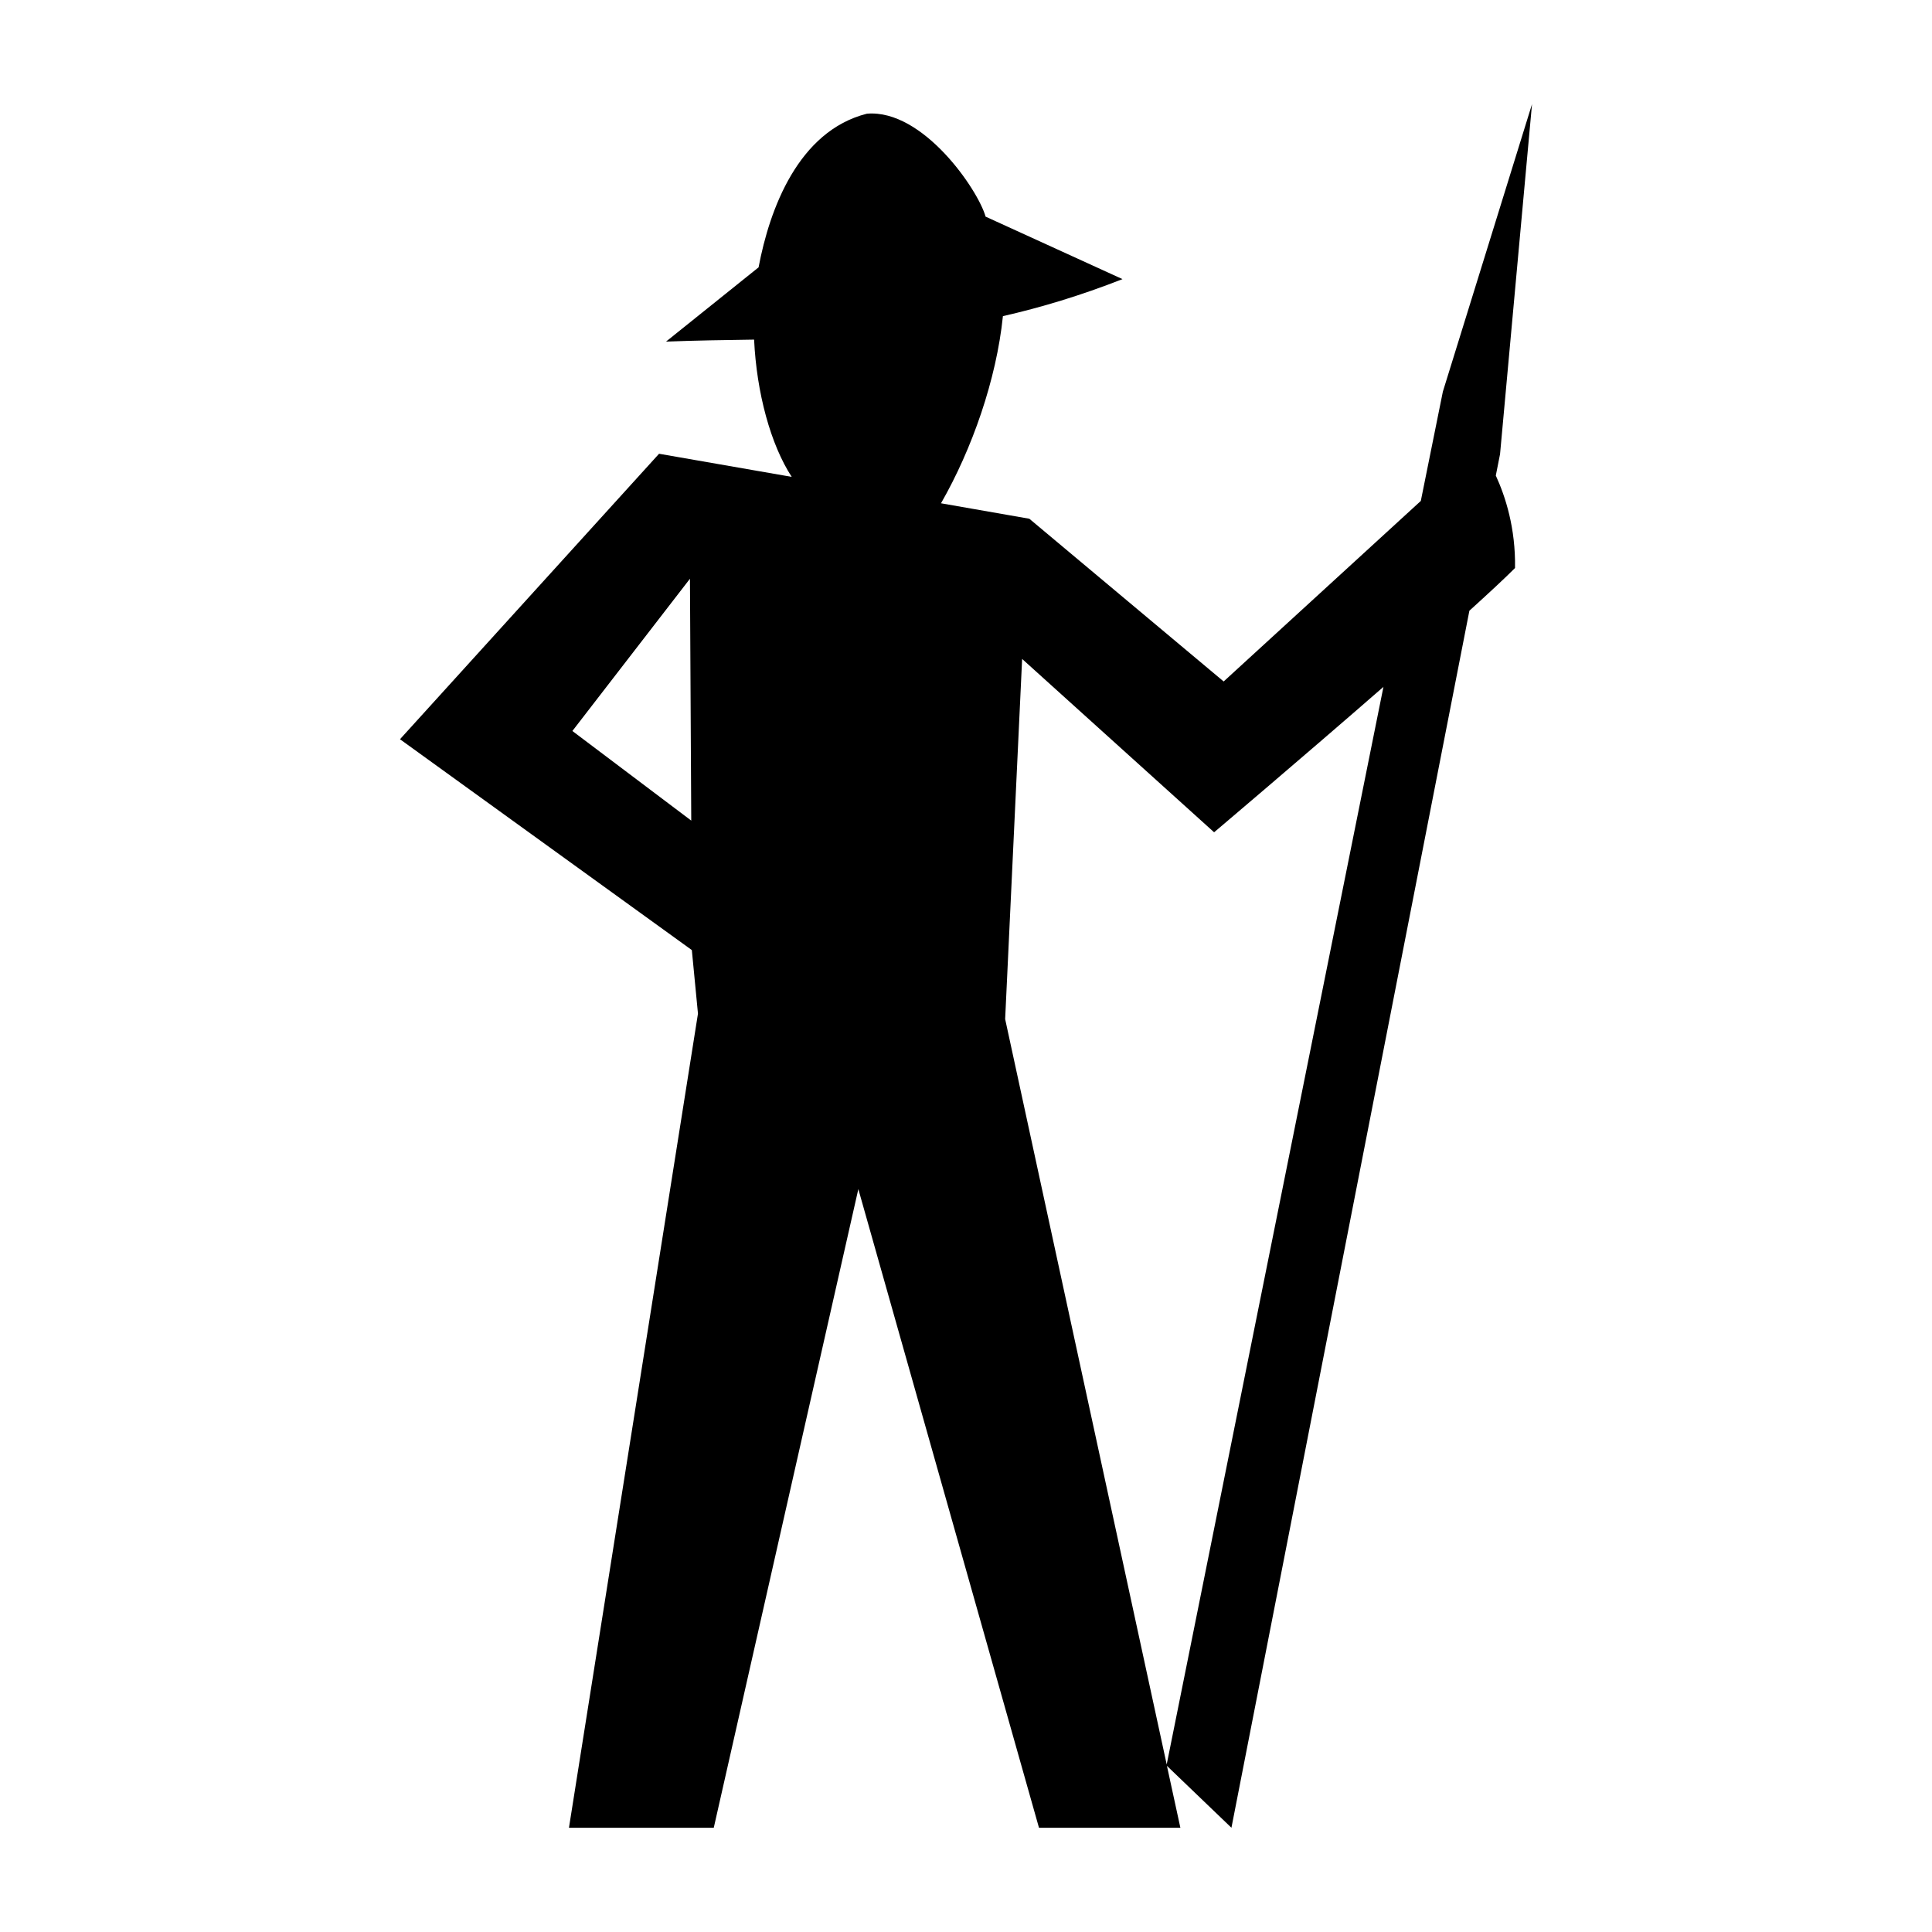
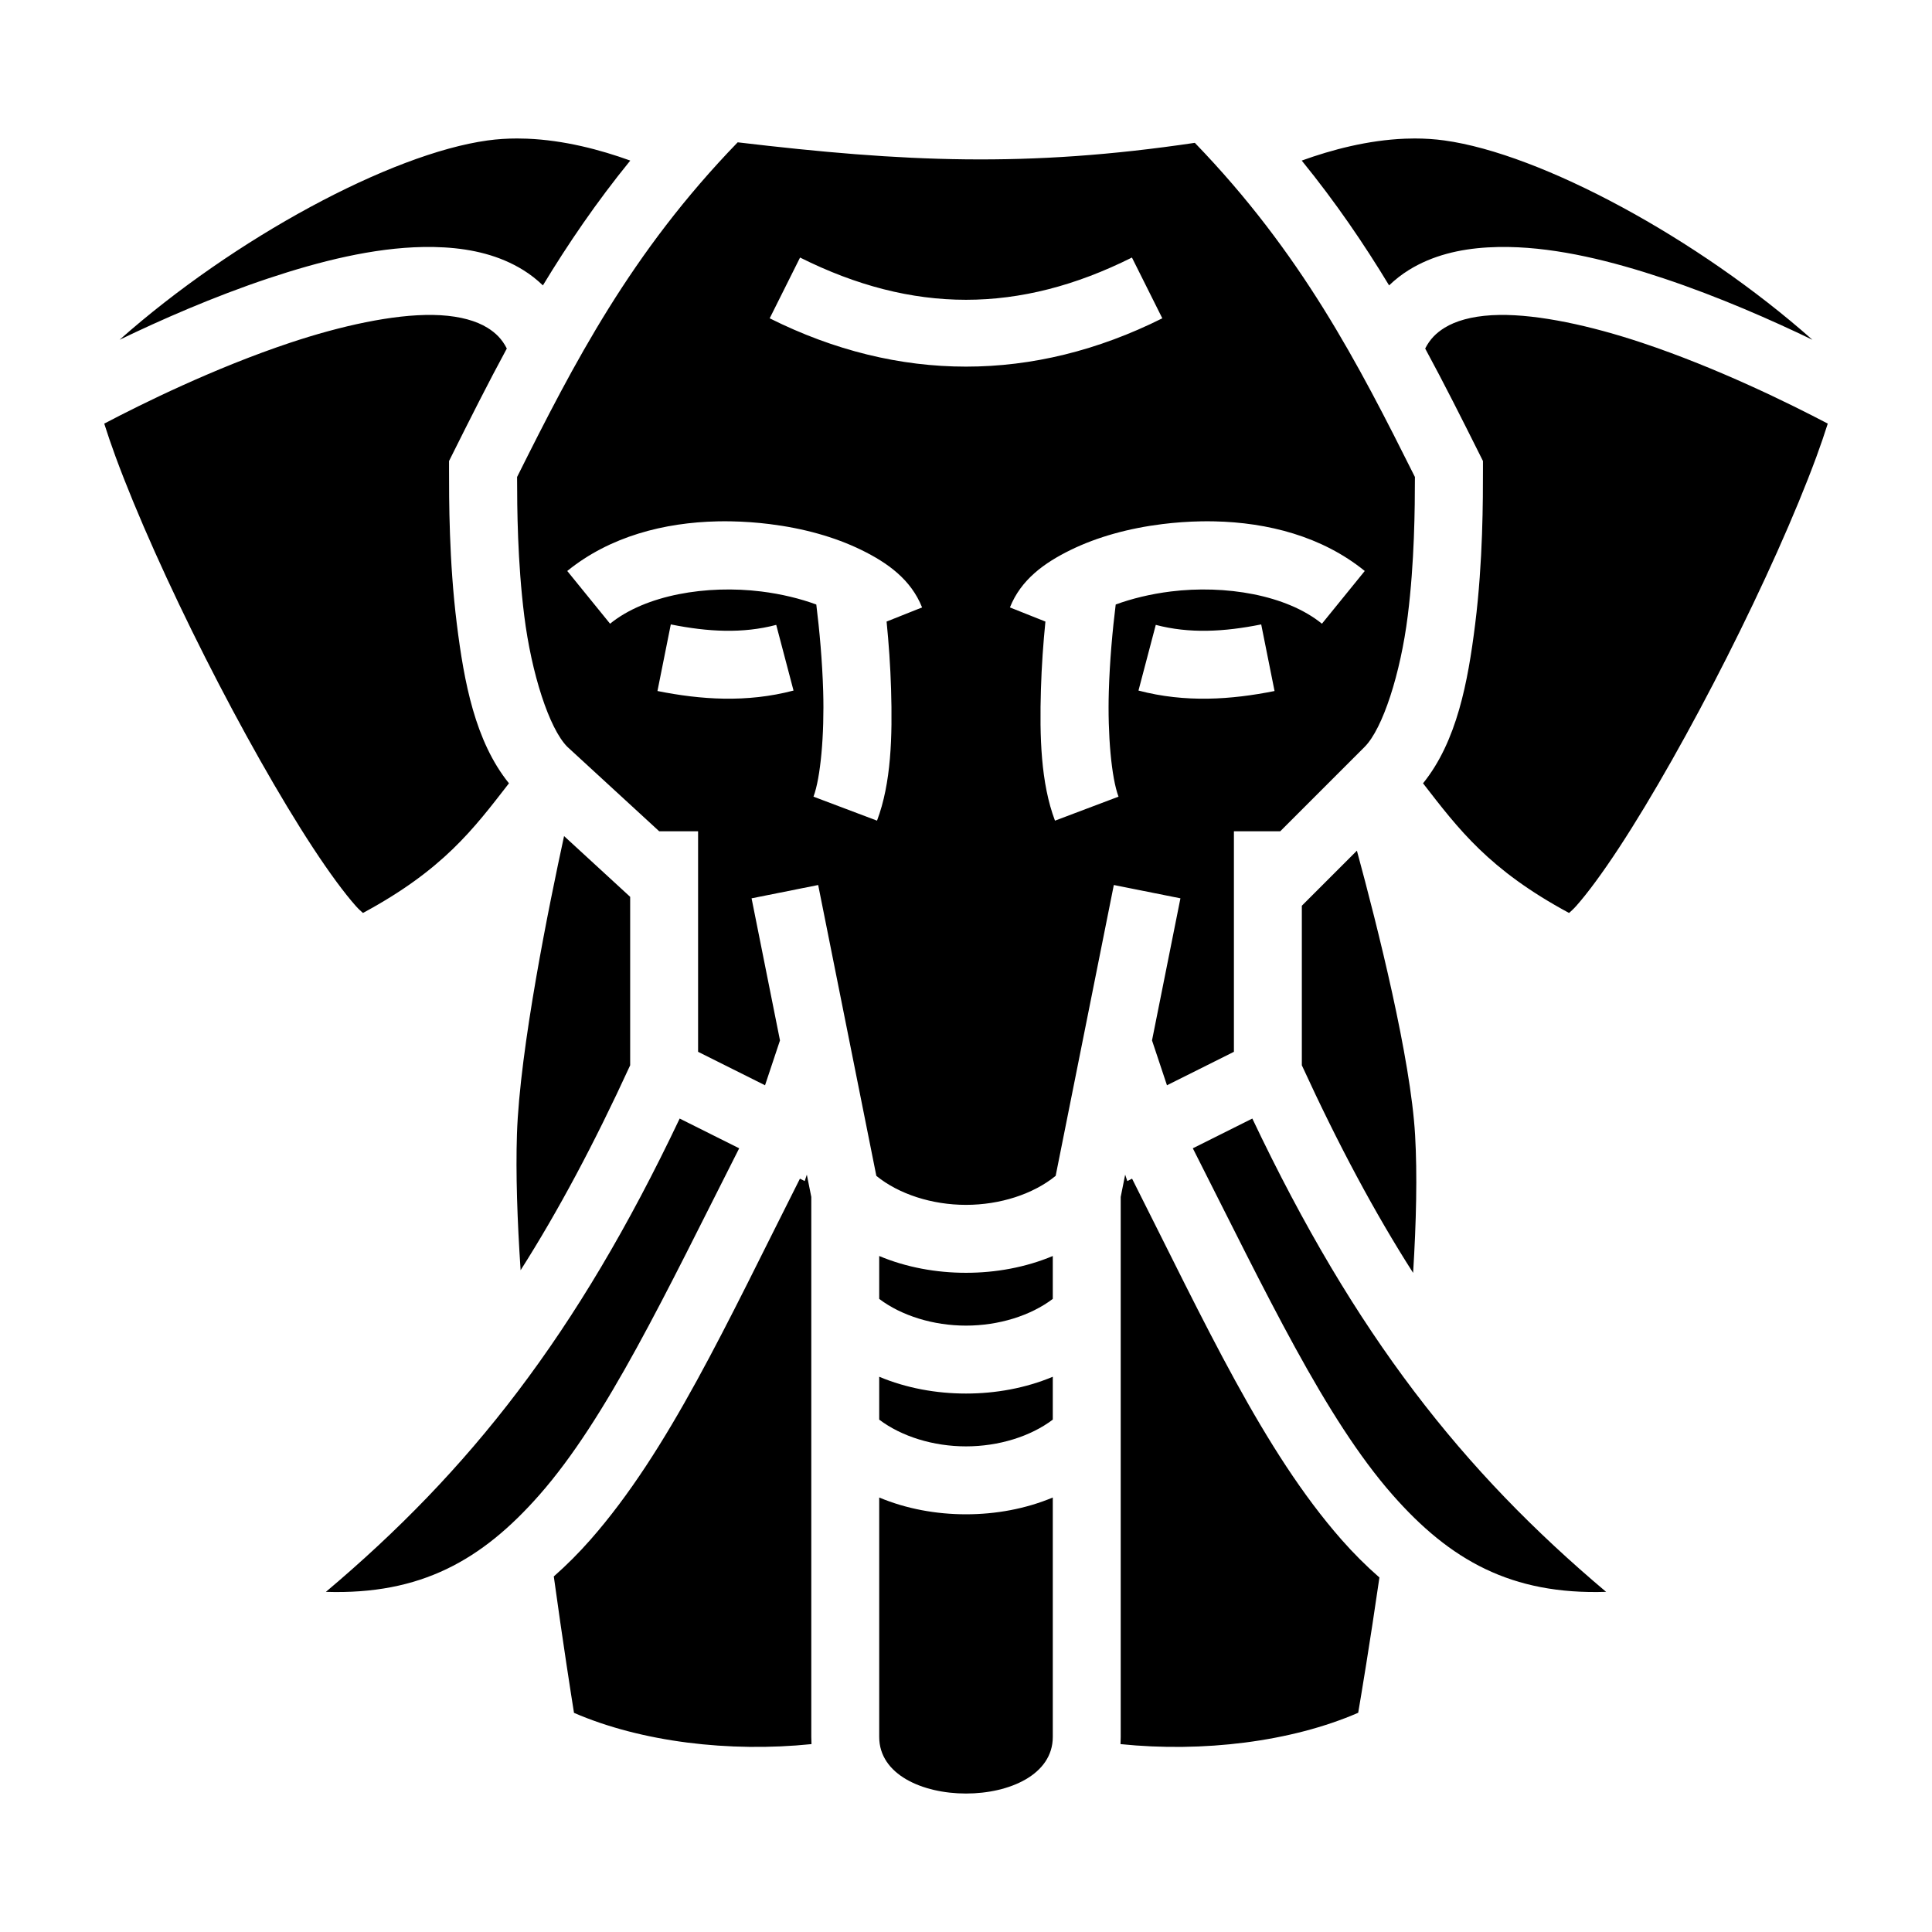
<svg xmlns="http://www.w3.org/2000/svg" viewBox="0 0 512 512">
-   <path d="M406 27.594l-23.625 76.187-5.844 28.97-52.25 47.844-51.5-43.125-23.405-4.095c8.217-14.33 14.685-32.77 16.406-49.594 10.02-2.28 20.516-5.426 31.69-9.81l-36.283-16.564c-1.964-7.07-16.546-28.484-31.406-27.28h-.03c-18.2 4.6-25.82 25.298-28.72 40.718L176.5 90.53c7.87-.307 15.58-.415 23.344-.53.66 14.1 4.4 27.847 9.97 36.375l-35.158-6.125L106 195.906l77.344 55.875 1.625 16.845-34.19 215.75h38.376l38.313-169.25 47.874 169.25h37.47l-3.564-16.406 17.094 16.405 63.062-322.53c5.01-4.54 9.265-8.483 12.094-11.314.177-10.537-2.537-18.942-5.094-24.5l1.125-5.686 8.47-92.75zm-223.156 125.78l.344 64.095-31.5-23.75 31.156-40.345zm88.03 21.25l50.876 45.94s22.993-19.458 44.875-38.533l-57.438 285.564-42.812-197.53 4.5-95.44z" fill="#000" />
+   <path fill="#000" d="M137.057 36.698c-2.614 0-5.23.162-7.827.52-25.68 3.542-67.16 25.9-97.54 52.824 10.785-5.202 24.81-11.394 39.464-16.28 13.623-4.54 27.76-8.077 41.006-8.306 1.893-.033 3.767.002 5.62.11 7.407.437 14.596 2.11 20.863 5.99 1.865 1.154 3.62 2.523 5.234 4.074 6.646-10.978 14.16-22.022 23.152-33.076-7.964-2.88-17.548-5.41-27.362-5.803-.87-.034-1.74-.052-2.61-.052zm237.886 0c-.87 0-1.742.018-2.61.053-9.815.395-19.4 2.925-27.362 5.804 8.993 11.054 16.507 22.098 23.153 33.076 1.615-1.55 3.37-2.92 5.234-4.074 6.267-3.88 13.456-5.553 20.864-5.99 1.853-.108 3.727-.143 5.62-.11 13.246.23 27.383 3.766 41.006 8.307 14.655 4.885 28.68 11.077 39.465 16.28-30.38-26.925-71.86-49.283-97.54-52.825-2.596-.358-5.213-.52-7.827-.52zm-179.45 1.02c-28.343 29.284-43.33 58.435-58.462 88.687.01 8.366.11 22.473 1.9 36.78 1.905 15.244 6.6 29.882 11.412 34.722l24.36 22.395H185v58.437l17.742 8.87 3.963-11.888-7.53-37.655 17.65-3.53 15.415 77.077c5.957 4.855 14.755 7.688 23.76 7.688s17.803-2.833 23.76-7.688l15.414-77.078 17.652 3.53-7.53 37.656 3.962 11.888L327 278.74V220.3h12.273l22.364-22.364c4.818-4.818 9.525-19.486 11.433-34.753 1.79-14.307 1.89-28.414 1.9-36.78-15.11-30.204-30.076-59.31-58.33-88.55-44.585 6.62-77.05 5.087-121.148-.137zm16.532 30.533c29.854 14.928 58.096 14.928 87.95 0l8.05 16.103c-34.146 17.073-69.904 17.073-104.05 0l8.05-16.102zM114.67 83.463c-10.478-.157-24.295 2.87-37.824 7.38-20.06 6.686-39.25 16.184-49.223 21.42.863 2.71 1.833 5.585 2.973 8.682C36.2 136.18 44.9 155.478 54.386 174.24c9.488 18.764 19.8 37.067 28.524 50.38 4.362 6.657 8.365 12.083 11.387 15.483.827.93 1.26 1.252 1.887 1.843 21.254-11.455 29.27-22.205 38.695-34.36-8.99-11.137-11.9-26.9-13.81-42.167C118.98 148.685 119 132.3 119 124.3v-2.125l.95-1.9c4.604-9.21 9.277-18.53 14.362-27.915-1.285-2.52-2.94-4.14-5.142-5.502-2.92-1.808-7.107-3.01-12.45-3.324-.667-.04-1.352-.064-2.05-.074zm282.66 0c-.698.01-1.383.035-2.05.074-5.343.314-9.53 1.516-12.45 3.324-2.2 1.363-3.857 2.982-5.142 5.502 5.085 9.386 9.758 18.704 14.363 27.914l.95 1.9v2.126c0 8 .02 24.384-2.07 41.117-1.91 15.266-4.82 31.03-13.81 42.167 9.425 12.154 17.442 22.904 38.696 34.36.626-.592 1.06-.914 1.887-1.844 3.022-3.4 7.025-8.826 11.387-15.483 8.723-13.313 19.036-31.616 28.523-50.38 9.488-18.762 18.186-38.06 23.79-53.296 1.14-3.097 2.11-5.973 2.974-8.683-9.974-5.234-29.162-14.732-49.223-21.42-13.53-4.51-27.346-7.535-37.824-7.378zm-203.68 54.695c3.49.06 6.937.312 10.287.727 8.934 1.105 17.267 3.408 24.286 6.838 7.02 3.43 13.198 7.86 16.138 15.252l-9.405 3.744c.567 5.67 1.005 11.785 1.188 17.922.375 12.586.037 24.885-3.723 34.84l-16.84-6.358c1.873-4.96 2.914-16.396 2.57-27.947-.237-7.954-.968-16.098-1.824-22.973-4.19-1.547-9.244-2.793-14.6-3.455-14.394-1.78-30.602.868-40.052 8.54l-11.348-13.972c11.352-9.216 25.78-12.845 39.824-13.15 1.17-.025 2.337-.027 3.5-.008zm124.7 0c1.163-.02 2.33-.017 3.5.008 14.043.305 28.472 3.934 39.824 13.15l-11.348 13.973c-9.45-7.673-25.658-10.32-40.053-8.54-5.355.662-10.41 1.907-14.6 3.454-.855 6.875-1.586 15.02-1.823 22.973-.345 11.55.697 22.987 2.57 27.947l-16.84 6.36c-3.76-9.957-4.098-22.255-3.723-34.842.183-6.137.62-12.25 1.188-17.922l-9.406-3.744c2.94-7.39 9.118-11.822 16.137-15.252 7.02-3.43 15.352-5.733 24.285-6.838 3.35-.414 6.8-.668 10.288-.727zm-140.582 27.32c9.89 1.982 19.044 2.465 27.94.122l4.585 17.405c-12.44 3.277-24.618 2.413-36.06.12l3.535-17.647zm156.464 0l3.536 17.65c-11.443 2.29-23.622 3.155-36.06-.122l4.585-17.406c8.895 2.342 18.05 1.86 27.94-.122zM149.484 221.57c-3.926 18.077-11.744 56.325-12.488 79.027-.338 10.32.083 22.752.97 36.025 9.928-15.62 19.44-33.406 29.034-54.307V237.67l-17.516-16.1zm210.11 3.865L345 240.028v42.285c9.74 21.218 19.397 39.22 29.49 55.01.838-13.487 1.126-26.103.526-36.502-1.178-20.39-9.878-54.958-15.422-75.385zM180.12 296.427c-27.3 57.515-55.76 93.404-93.753 125.43 25.12.802 41.352-8.37 56.606-25.72 17.816-20.268 33.22-52.94 52.918-91.825l-15.77-7.885zm151.76 0l-15.77 7.885c19.696 38.886 35.1 71.557 52.917 91.824 15.254 17.352 31.487 26.523 56.606 25.72-37.994-32.025-66.454-67.914-93.754-125.43zm-118.06 14.87l-.564 1.696-1.266-.633c-19.548 38.716-34.844 72.163-55.5 95.66-3.083 3.508-6.326 6.758-9.728 9.75 2.473 17.93 4.636 31.68 5.355 36.155 17.846 7.732 41.202 10.51 62.938 8.283-.035-.626-.055-1.26-.055-1.906v-143.11l-1.18-5.894zm84.36 0l-1.18 5.895v143.11c0 .645-.02 1.28-.055 1.906 21.757 2.23 45.136-.556 62.99-8.305.75-4.39 3.04-18.03 5.626-35.853-3.52-3.068-6.87-6.412-10.05-10.03-20.656-23.497-35.952-56.944-55.5-95.66l-1.266.633-.564-1.695zM233 332.854v11.363c5.93 4.487 14.373 7.086 23 7.086s17.07-2.6 23-7.086v-11.363c-7.23 3.03-15.153 4.45-23 4.45-7.847 0-15.77-1.42-23-4.45zm0 32v11.363c5.93 4.487 14.373 7.086 23 7.086s17.07-2.6 23-7.086v-11.363c-7.23 3.03-15.153 4.45-23 4.45-7.847 0-15.77-1.42-23-4.45zm0 32v63.45c0 20 46 20 46 0v-63.45c-7.23 3.03-15.153 4.45-23 4.45-7.847 0-15.77-1.42-23-4.45z" />
</svg>
